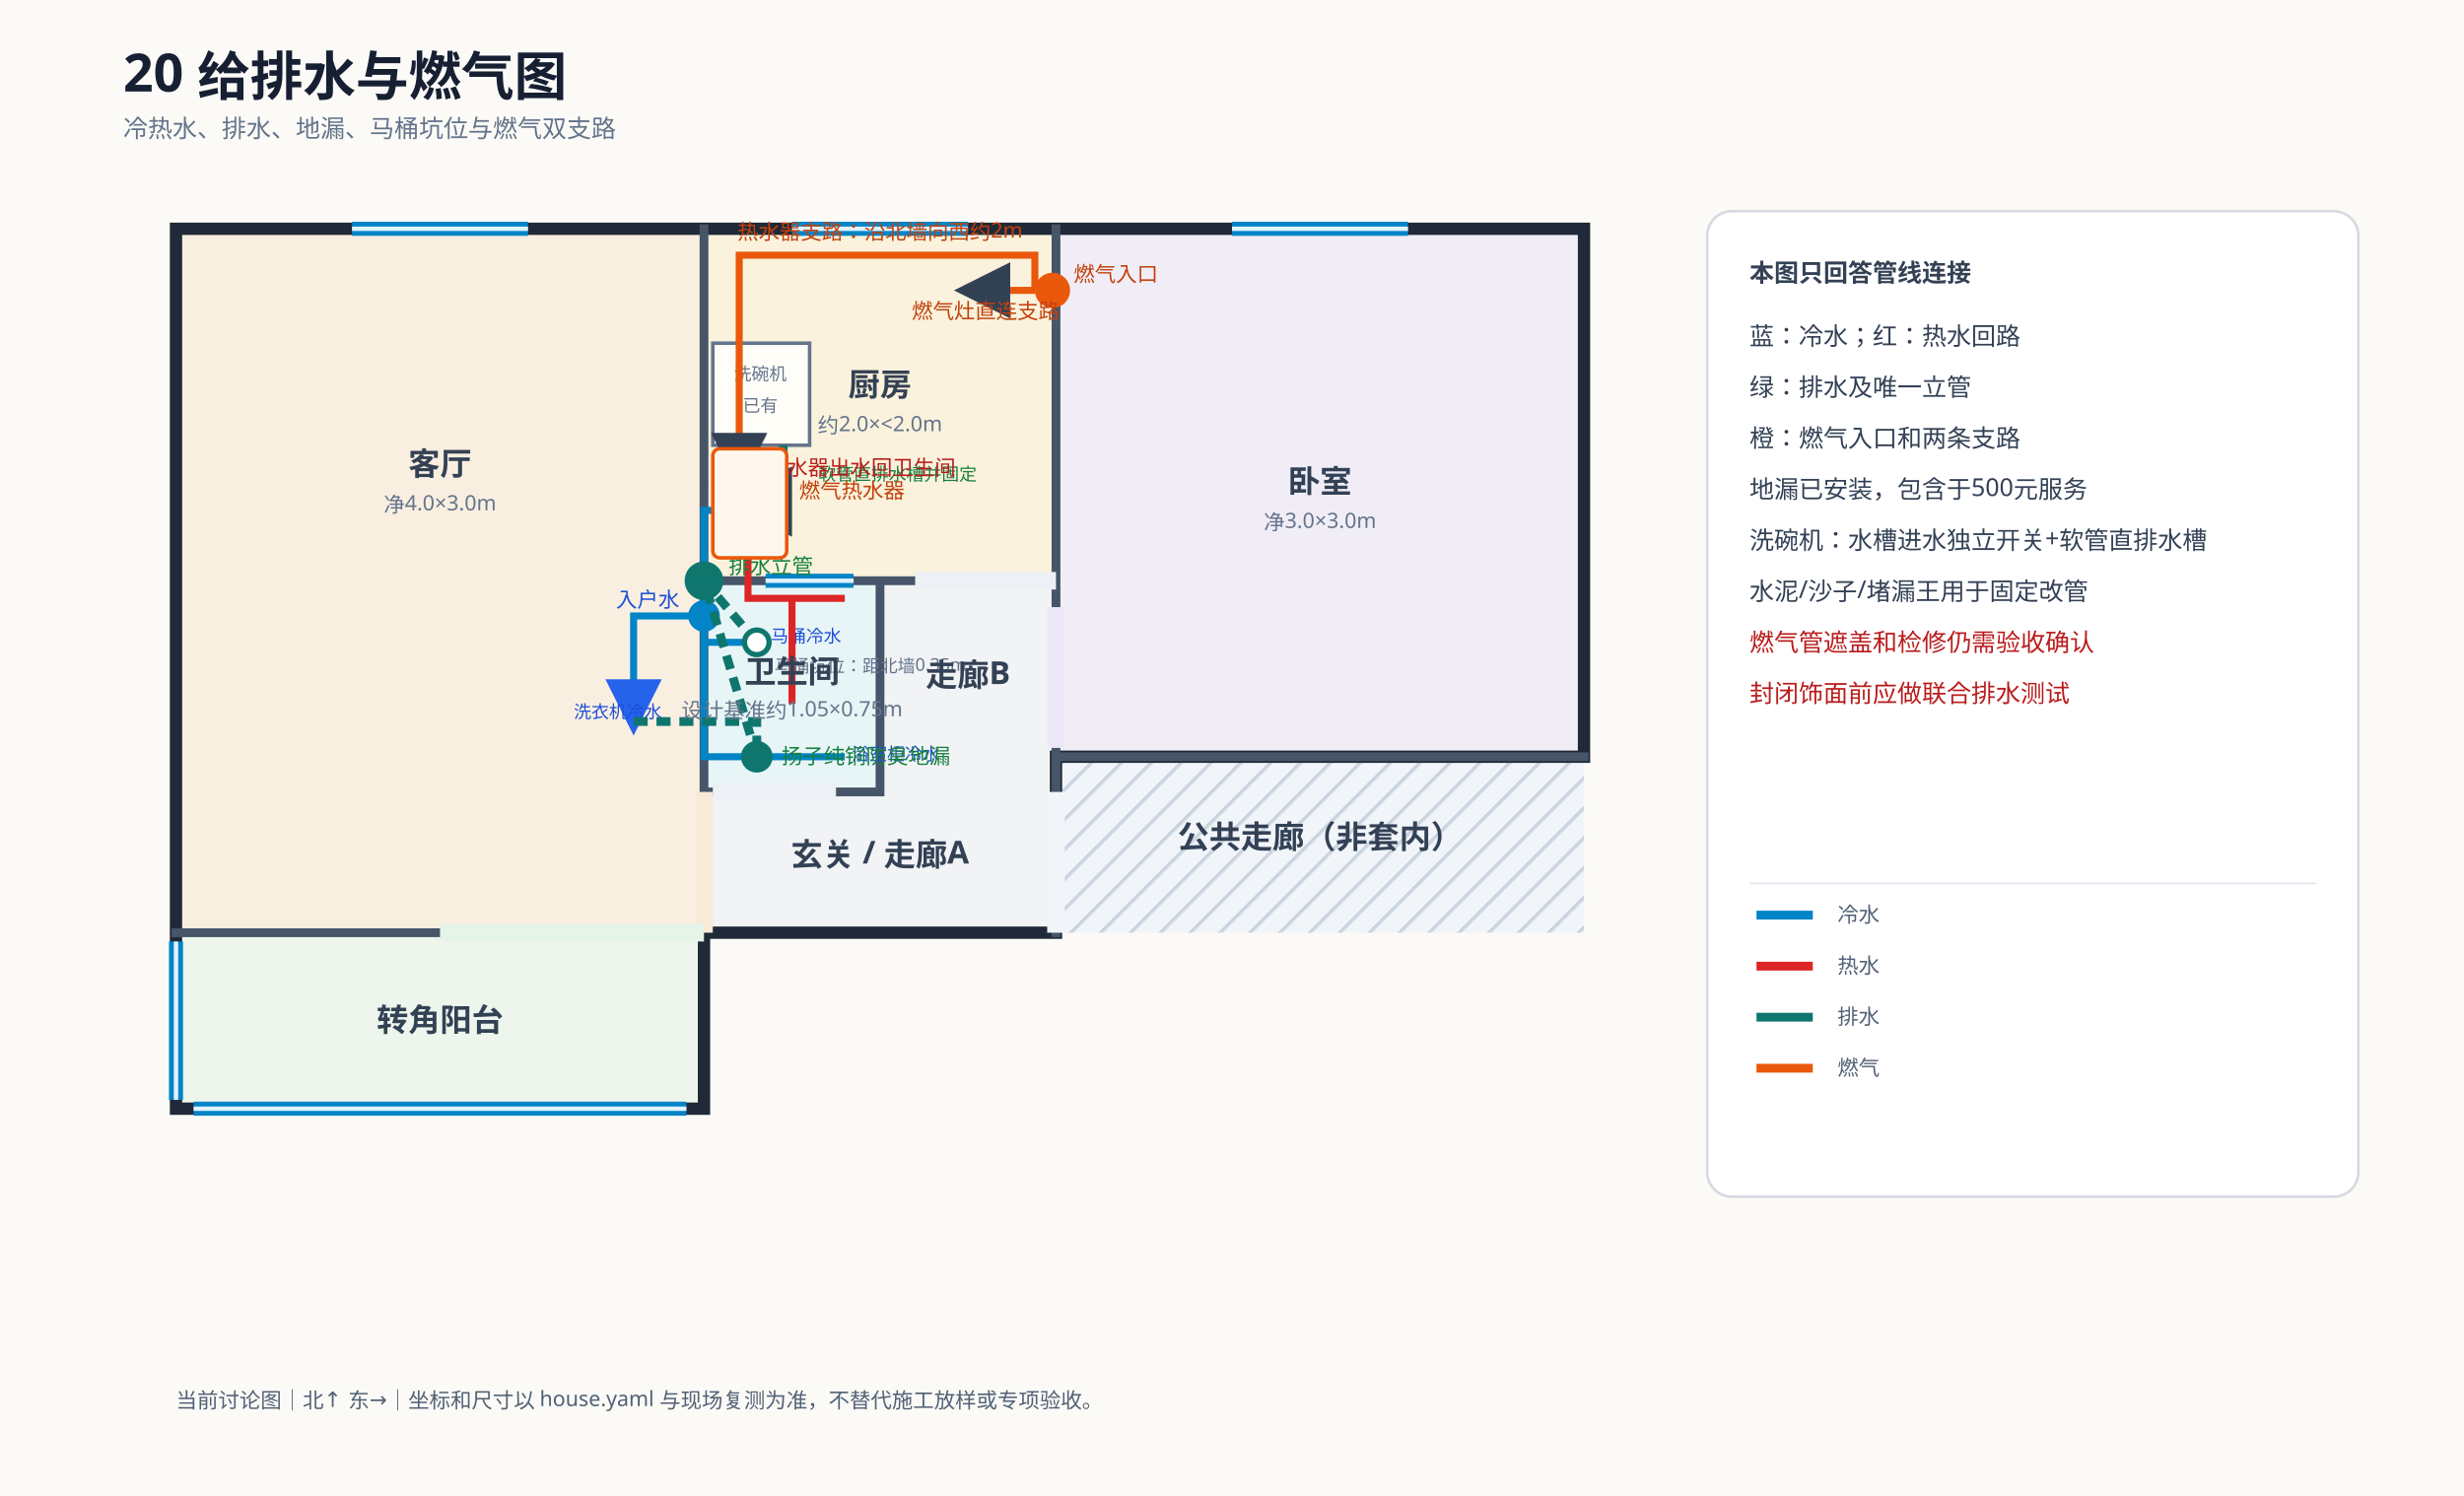
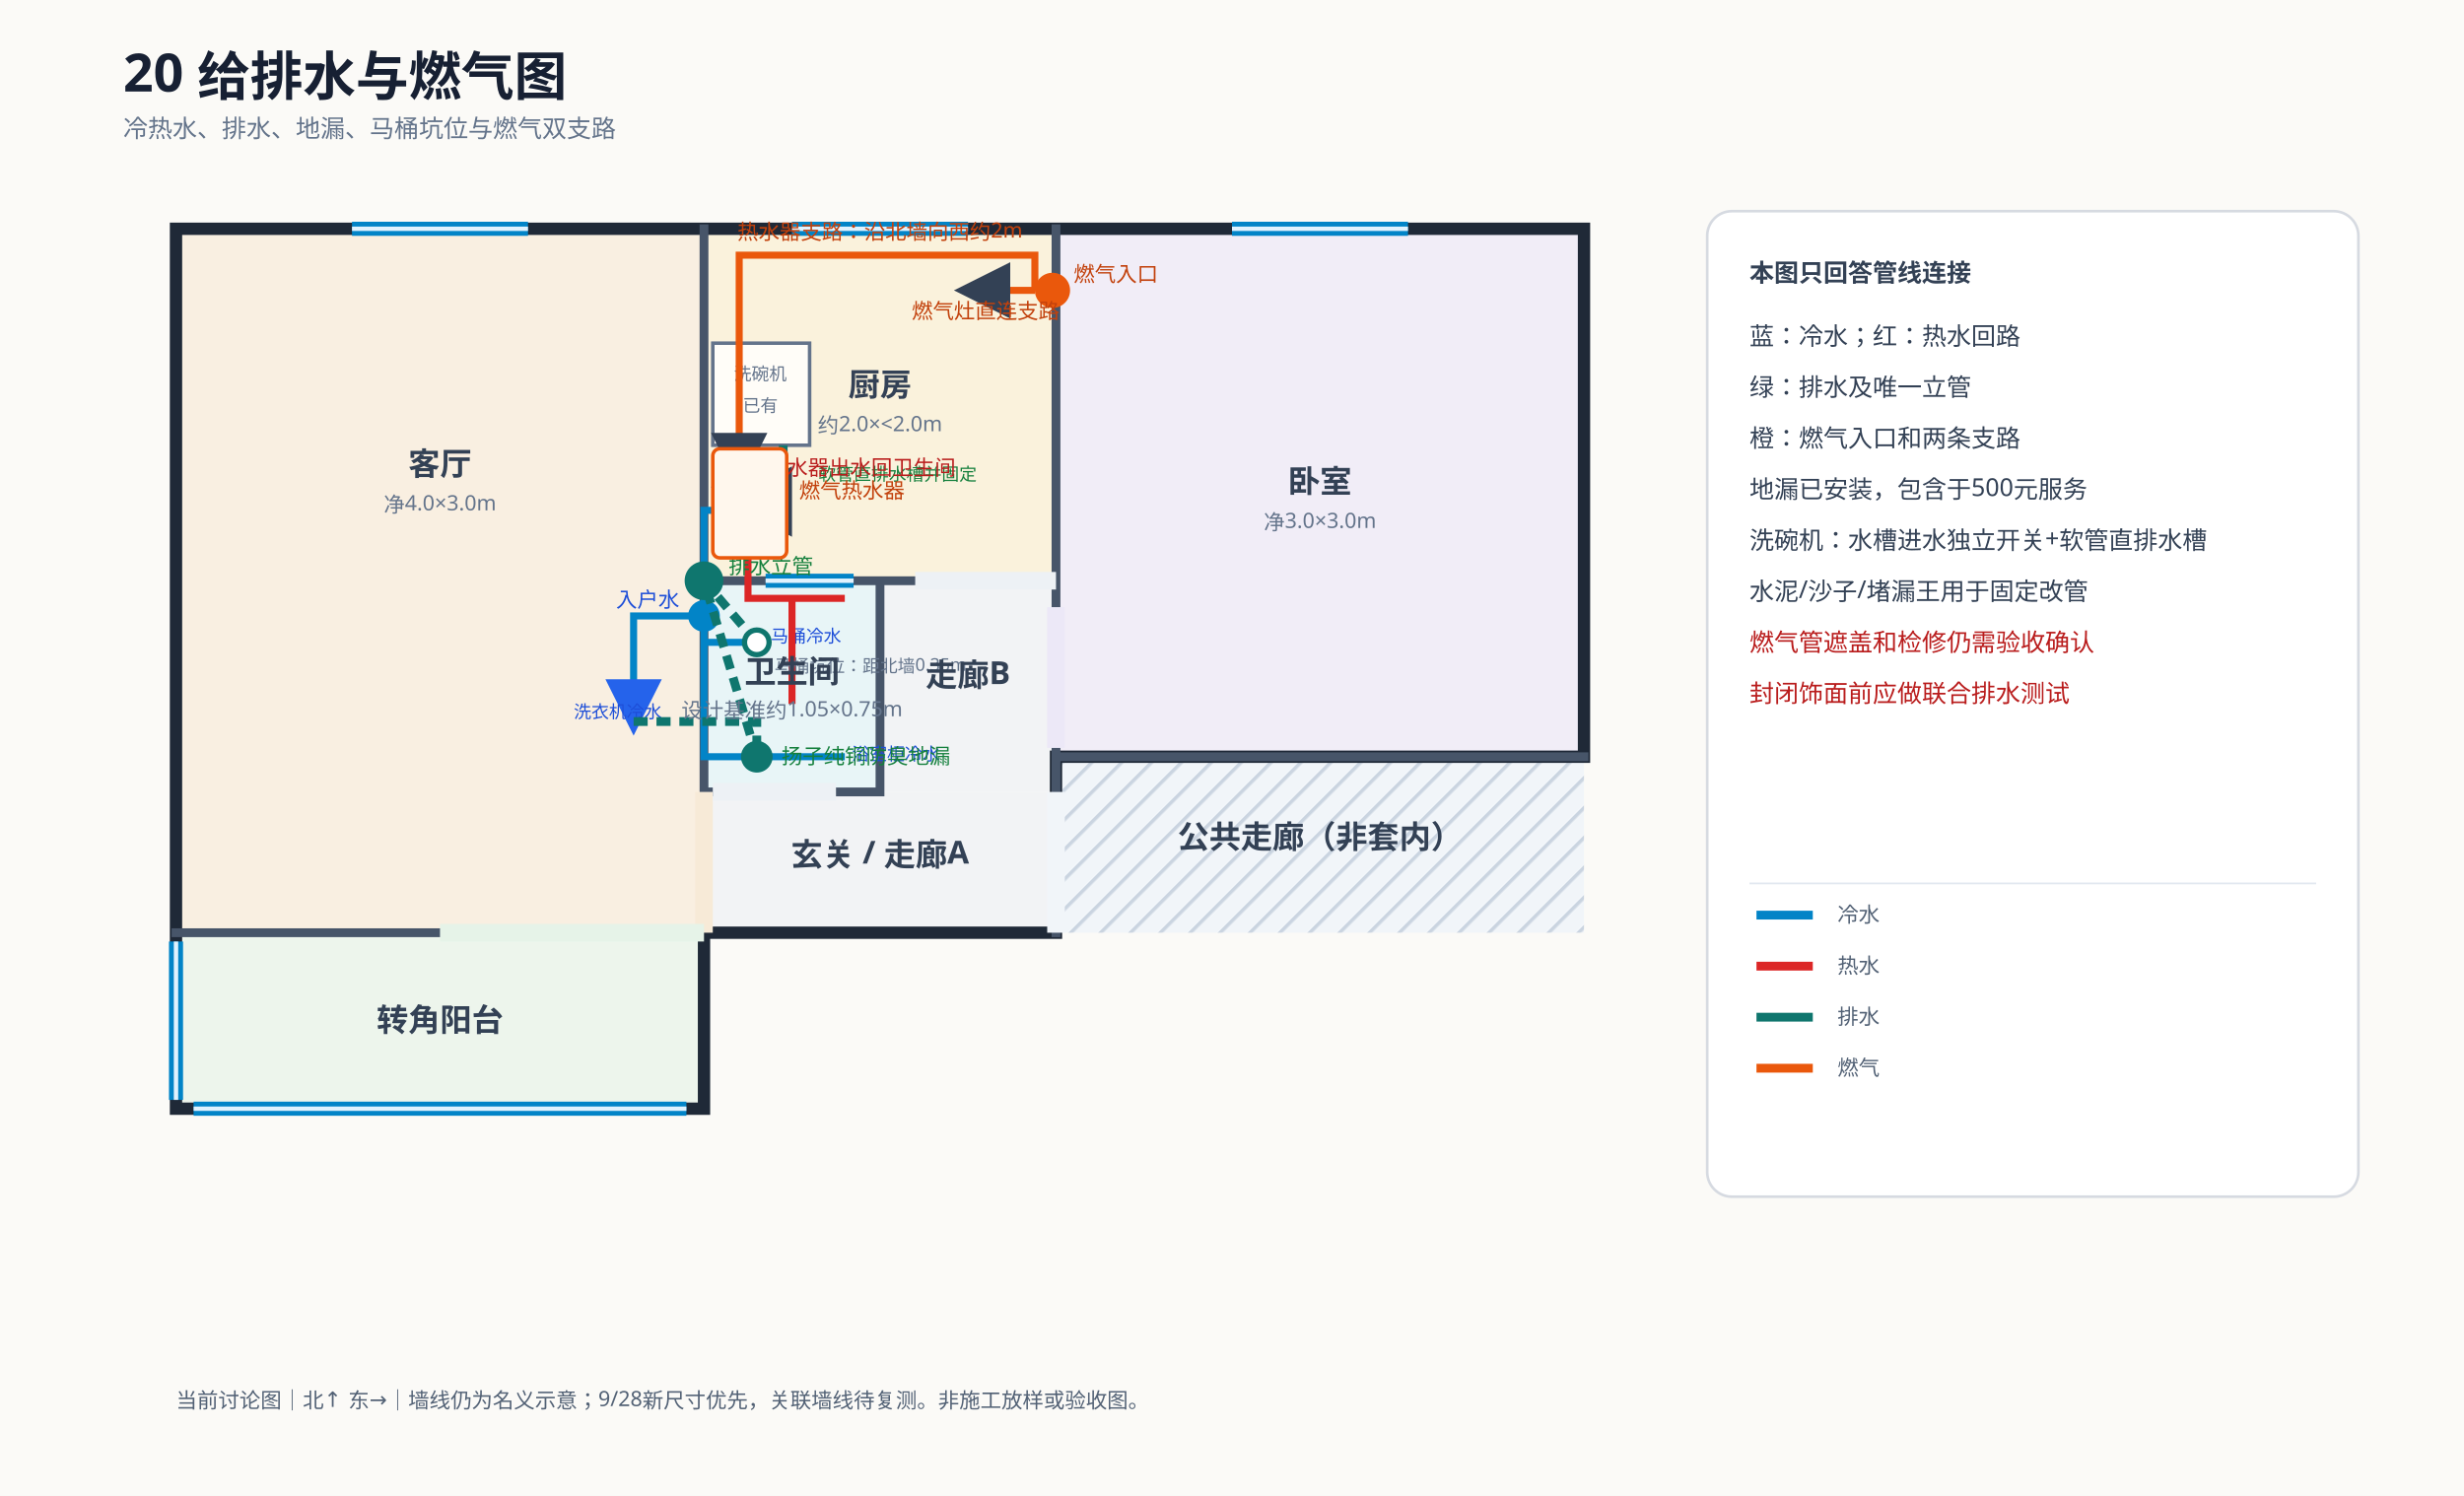
<svg xmlns="http://www.w3.org/2000/svg" width="1400" height="850" viewBox="0 0 1400 850" data-diagram-role="plumbing-gas" role="img">
  <defs>
    <pattern id="hatch" width="12" height="12" patternUnits="userSpaceOnUse" patternTransform="rotate(45)">
      <rect width="12" height="12" fill="#f1f5f9" />
      <line y2="12" stroke="#cbd5e1" stroke-width="4" />
    </pattern>
    <pattern id="danger" width="10" height="10" patternUnits="userSpaceOnUse" patternTransform="rotate(45)">
      <rect width="10" height="10" fill="#fff1f2" />
      <line y2="10" stroke="#fecaca" stroke-width="3" />
    </pattern>
    <marker id="arrow" markerWidth="8" markerHeight="8" refX="6" refY="4" orient="auto">
      <path d="M0 0L8 4 0 8z" fill="#334155" />
    </marker>
    <marker id="blue-arrow" markerWidth="8" markerHeight="8" refX="6" refY="4" orient="auto">
      <path d="M0 0L8 4 0 8z" fill="#2563eb" />
    </marker>
    <style>
    text{font-family:"Source Han Sans SC","Heiti SC","Arial Unicode MS",sans-serif}
    .wall{fill:none;stroke:#1f2937;stroke-width:7;stroke-linecap:square;stroke-linejoin:miter}
    .iw{fill:none;stroke:#475569;stroke-width:5;stroke-linecap:square}
    .win{stroke:#0284c7;stroke-width:8}.winc{stroke:#e0f2fe;stroke-width:2.5}
    .title{font-size:30px;font-weight:750;fill:#172033}.subtitle{font-size:14px;fill:#64748b}
    .room{font-size:18px;font-weight:750;fill:#334155;text-anchor:middle}.roomsub{font-size:12px;fill:#64748b;text-anchor:middle}
    .note{font-size:14px;fill:#334155}.small{font-size:12px;fill:#526175}.micro{font-size:10px;fill:#64748b}
    .panel{fill:#fff;stroke:#d6dae1;stroke-width:1.5}.fixed{fill:#fffdf8;stroke:#64748b;stroke-width:2}
    .planned{fill:#fff7ed;stroke:#f97316;stroke-width:2;stroke-dasharray:7 5}
    .water{fill:none;stroke:#0284c7;stroke-width:4}.hot{fill:none;stroke:#dc2626;stroke-width:4}
    .drain{fill:none;stroke:#0f766e;stroke-width:5}.gas{fill:none;stroke:#ea580c;stroke-width:4}
    .power{fill:none;stroke:#2563eb;stroke-width:3}.network{fill:none;stroke:#7c3aed;stroke-width:3;stroke-dasharray:7 5}
    .danger{fill:#fff1f2;stroke:#dc2626;stroke-width:2}.cat{fill:none;stroke:#16a34a;stroke-width:6;stroke-dasharray:8 5}
    .dim{fill:none;stroke:#64748b;stroke-width:1.5}.dimtext{font-size:12px;fill:#475569;text-anchor:middle}
    .center{text-anchor:middle}.bold{font-weight:700}.orange{fill:#c2410c}.red{fill:#b91c1c}.blue{fill:#1d4ed8}.green{fill:#15803d}.purple{fill:#6d28d9}
  </style>
  </defs>
  <rect width="1400" height="850" fill="#fbfaf7" />
  <text x="70" y="52" class="title">20 给排水与燃气图</text>
  <text x="70" y="78" class="subtitle">冷热水、排水、地漏、马桶坑位与燃气双支路</text>
  <rect x="100" y="130" width="300" height="400" fill="#f7ead7" opacity="0.68" />
  <rect x="100" y="530" width="300" height="100" fill="#e6f3e8" opacity="0.68" />
  <rect x="400" y="130" width="200" height="200" fill="#f9efd0" opacity="0.68" />
  <rect x="400" y="330" width="100" height="120" fill="#dff3f7" opacity="0.68" />
  <rect x="500" y="330" width="100" height="120" fill="#edf1f5" opacity="0.68" />
  <rect x="400" y="450" width="200" height="80" fill="#edf1f5" opacity="0.68" />
  <rect x="600" y="130" width="300" height="300" fill="#ece8f7" opacity="0.68" />
  <rect x="600" y="430" width="300" height="100" fill="url(#hatch)" />
  <path class="wall" d="M100 130H900V430H600V530H400V630H100Z" />
  <path class="iw" d="M400 130V450M400 330H520M500 330V450M400 450H405M475 450H500M600 130V345M600 425V530M600 430H900M100 530H250" />
  <g data-connection="hall-a-b-open" />
  <path d="M400 450V530" stroke="#f7ead7" stroke-width="10" />
  <path d="M520 330H600" stroke="#edf1f5" stroke-width="10" />
  <path d="M405 450H475" stroke="#edf1f5" stroke-width="10" />
  <path d="M600 345V425" stroke="#ece8f7" stroke-width="10" />
  <path d="M600 450V530" stroke="#f1f5f9" stroke-width="10" />
  <path d="M250 530H400" stroke="#e6f3e8" stroke-width="10" />
  <path class="win" d="M200 130H300M450 130H550M700 130H800M100 535V625M110 630H390M435 330H485" />
  <path class="winc" d="M200 130H300M450 130H550M700 130H800M100 535V625M110 630H390M435 330H485" />
  <circle cx="400" cy="350" r="9" fill="#0284c7" />
  <text x="386" y="345" class="small blue" text-anchor="end">入户水</text>
  <path class="water" d="M400 350V365H430M400 350V430H480M400 350V290H425M400 350H360V410" marker-end="url(#blue-arrow)" />
  <text x="438" y="365" class="micro blue">马桶冷水</text>
  <text x="484" y="432" class="micro blue">浴室柜冷水</text>
  <text x="326" y="408" class="micro blue">洗衣机冷水</text>
  <rect x="405" y="195" width="55" height="58" class="fixed" data-appliance="dishwasher" />
  <text x="432" y="216" class="micro center">洗碗机</text>
  <text x="432" y="234" class="micro center">已有</text>
  <path class="water" d="M420 290V253" marker-end="url(#blue-arrow)" data-dishwasher-water="sink-feed-independent-switch" />
  <path class="drain" d="M445 253V285H420" stroke-dasharray="6 4" marker-end="url(#arrow)" data-dishwasher-drain="direct-to-sink" />
  <text x="465" y="273" class="micro green">软管直排水槽并固定</text>
  <path class="hot" d="M425 280V340H450V400M450 340H480" />
  <text x="435" y="270" class="small red">热水器出水回卫生间</text>
  <circle cx="400" cy="330" r="11" fill="#0f766e" />
  <text x="414" y="326" class="small green">排水立管</text>
  <circle cx="430" cy="430" r="9" fill="#0f766e" />
  <text x="444" y="434" class="small green">扬子纯铜防臭地漏</text>
  <path class="drain" d="M360 410H430V430M430 365L400 330M430 430L400 330" stroke-dasharray="8 5" />
  <circle cx="430" cy="365" r="7" fill="#fff" stroke="#0f766e" stroke-width="3" />
  <text x="440" y="382" class="micro">马桶坑位：距北墙0.35m</text>
  <circle cx="598" cy="165" r="10" fill="#ea580c" />
  <text x="610" y="160" class="small orange">燃气入口</text>
  <path class="gas" d="M588 165H550" marker-end="url(#arrow)" />
  <text x="518" y="181" class="small orange">燃气灶直连支路</text>
  <path class="gas" d="M588 165V145H420V270" marker-end="url(#arrow)" />
  <text x="500" y="136" class="small orange center">热水器支路：沿北墙向西约2m</text>
  <rect x="405" y="255" width="42" height="62" rx="4" fill="#fff7ed" stroke="#ea580c" stroke-width="2" />
  <text x="454" y="283" class="small orange">燃气热水器</text>
  <text x="250" y="270" class="room">客厅</text>
  <text x="250" y="291" class="roomsub">净4.0×3.0m</text>
  <text x="500" y="225" class="room">厨房</text>
  <text x="500" y="246" class="roomsub">约2.0×&lt;2.0m</text>
  <text x="450" y="388" class="room">卫生间</text>
  <text x="450" y="408" class="roomsub">设计基准约1.05×0.75m</text>
  <text x="750" y="280" class="room">卧室</text>
  <text x="750" y="301" class="roomsub">净3.0×3.0m</text>
  <text x="550" y="390" class="room">走廊B</text>
  <text x="500" y="492" class="room">玄关 / 走廊A</text>
  <text x="250" y="586" class="room">转角阳台</text>
  <text x="750" y="482" class="room">公共走廊（非套内）</text>
  <rect x="970" y="120" width="370" height="560" rx="14" class="panel" />
  <text x="994" y="160" class="note bold">本图只回答管线连接</text>
  <text x="994" y="196" class="note">蓝：冷水；红：热水回路</text>
  <text x="994" y="225" class="note">绿：排水及唯一立管</text>
  <text x="994" y="254" class="note">橙：燃气入口和两条支路</text>
  <text x="994" y="283" class="note">地漏已安装，包含于500元服务</text>
  <text x="994" y="312" class="note">洗碗机：水槽进水独立开关+软管直排水槽</text>
  <text x="994" y="341" class="note">水泥/沙子/堵漏王用于固定改管</text>
  <text x="994" y="370" class="note red">燃气管遮盖和检修仍需验收确认</text>
  <text x="994" y="399" class="note red">封闭饰面前应做联合排水测试</text>
  <line x1="994" y1="502" x2="1316" y2="502" stroke="#e2e8f0" />
  <line x1="998" y1="520" x2="1030" y2="520" stroke="#0284c7" stroke-width="5" />
  <text x="1044" y="524" class="small">冷水</text>
  <line x1="998" y1="549" x2="1030" y2="549" stroke="#dc2626" stroke-width="5" />
  <text x="1044" y="553" class="small">热水</text>
  <line x1="998" y1="578" x2="1030" y2="578" stroke="#0f766e" stroke-width="5" />
  <text x="1044" y="582" class="small">排水</text>
  <line x1="998" y1="607" x2="1030" y2="607" stroke="#ea580c" stroke-width="5" />
  <text x="1044" y="611" class="small">燃气</text>
-   <text x="100" y="800" class="small">当前讨论图｜北↑ 东→｜坐标和尺寸以 house.yaml 与现场复测为准，不替代施工放样或专项验收。</text>
+   <text x="100" y="800" class="small">当前讨论图｜北↑ 东→｜墙线仍为名义示意；9/28新尺寸优先，关联墙线待复测。非施工放样或验收图。</text>
</svg>
